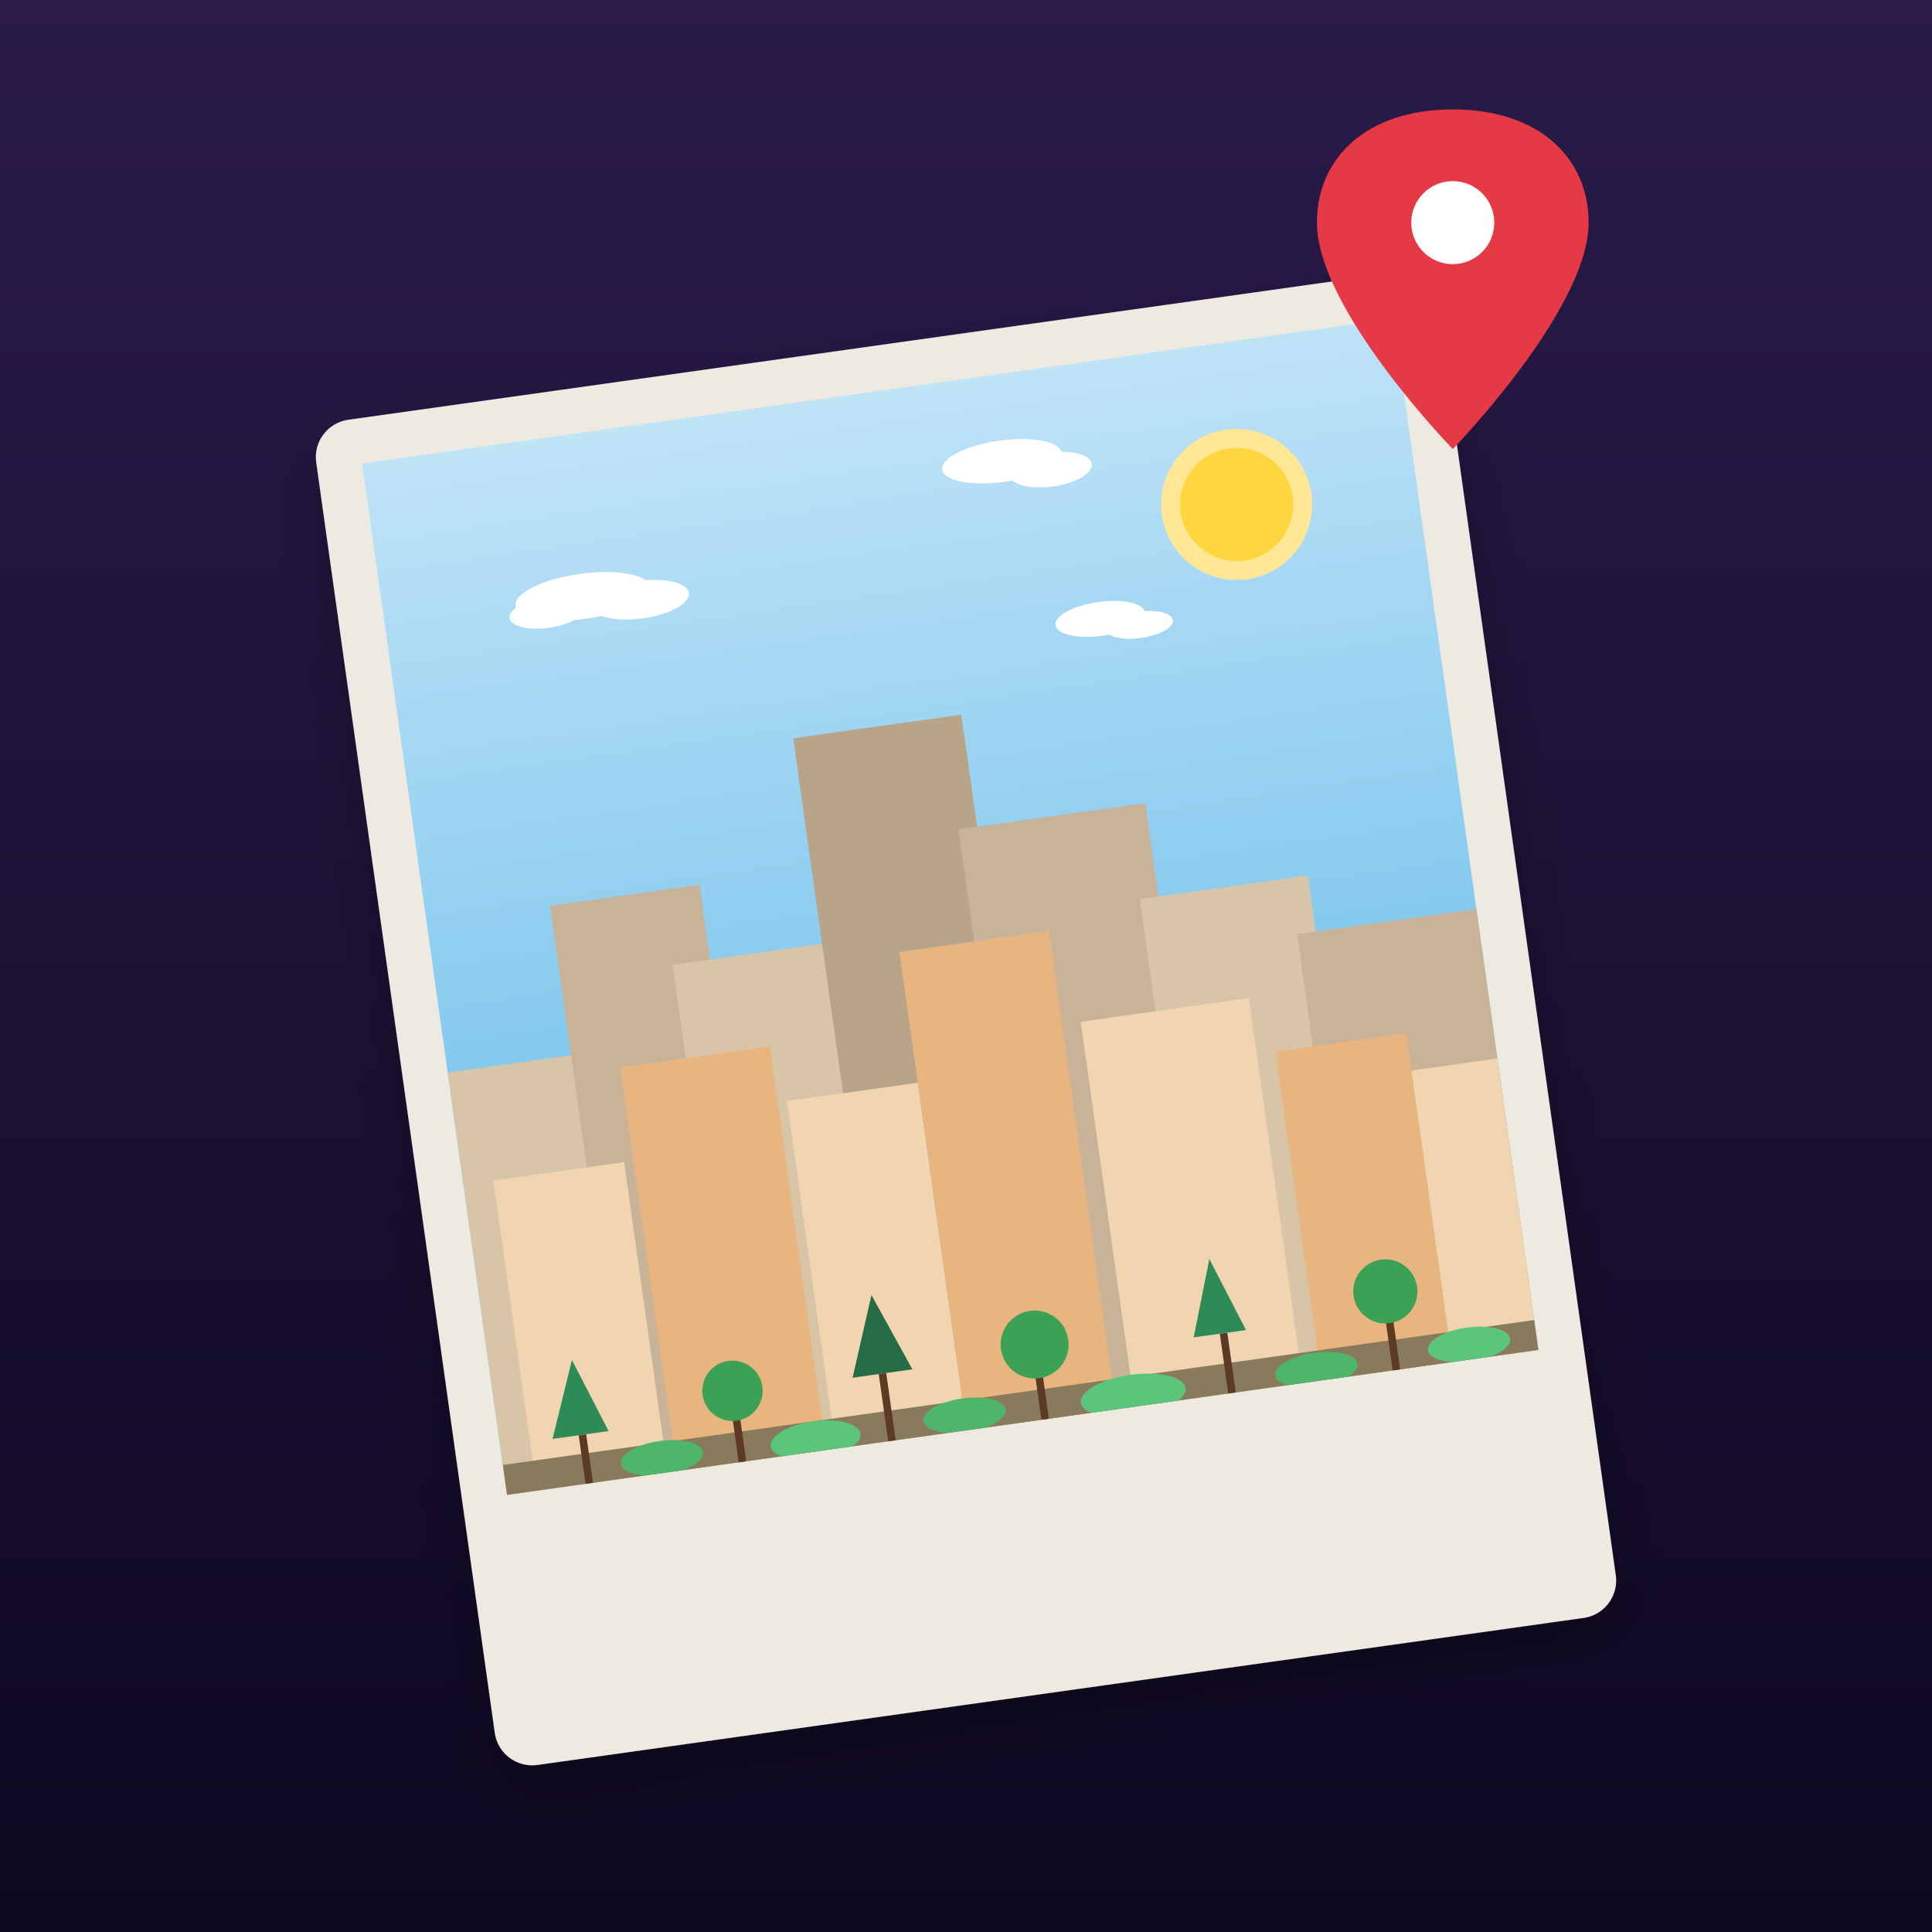
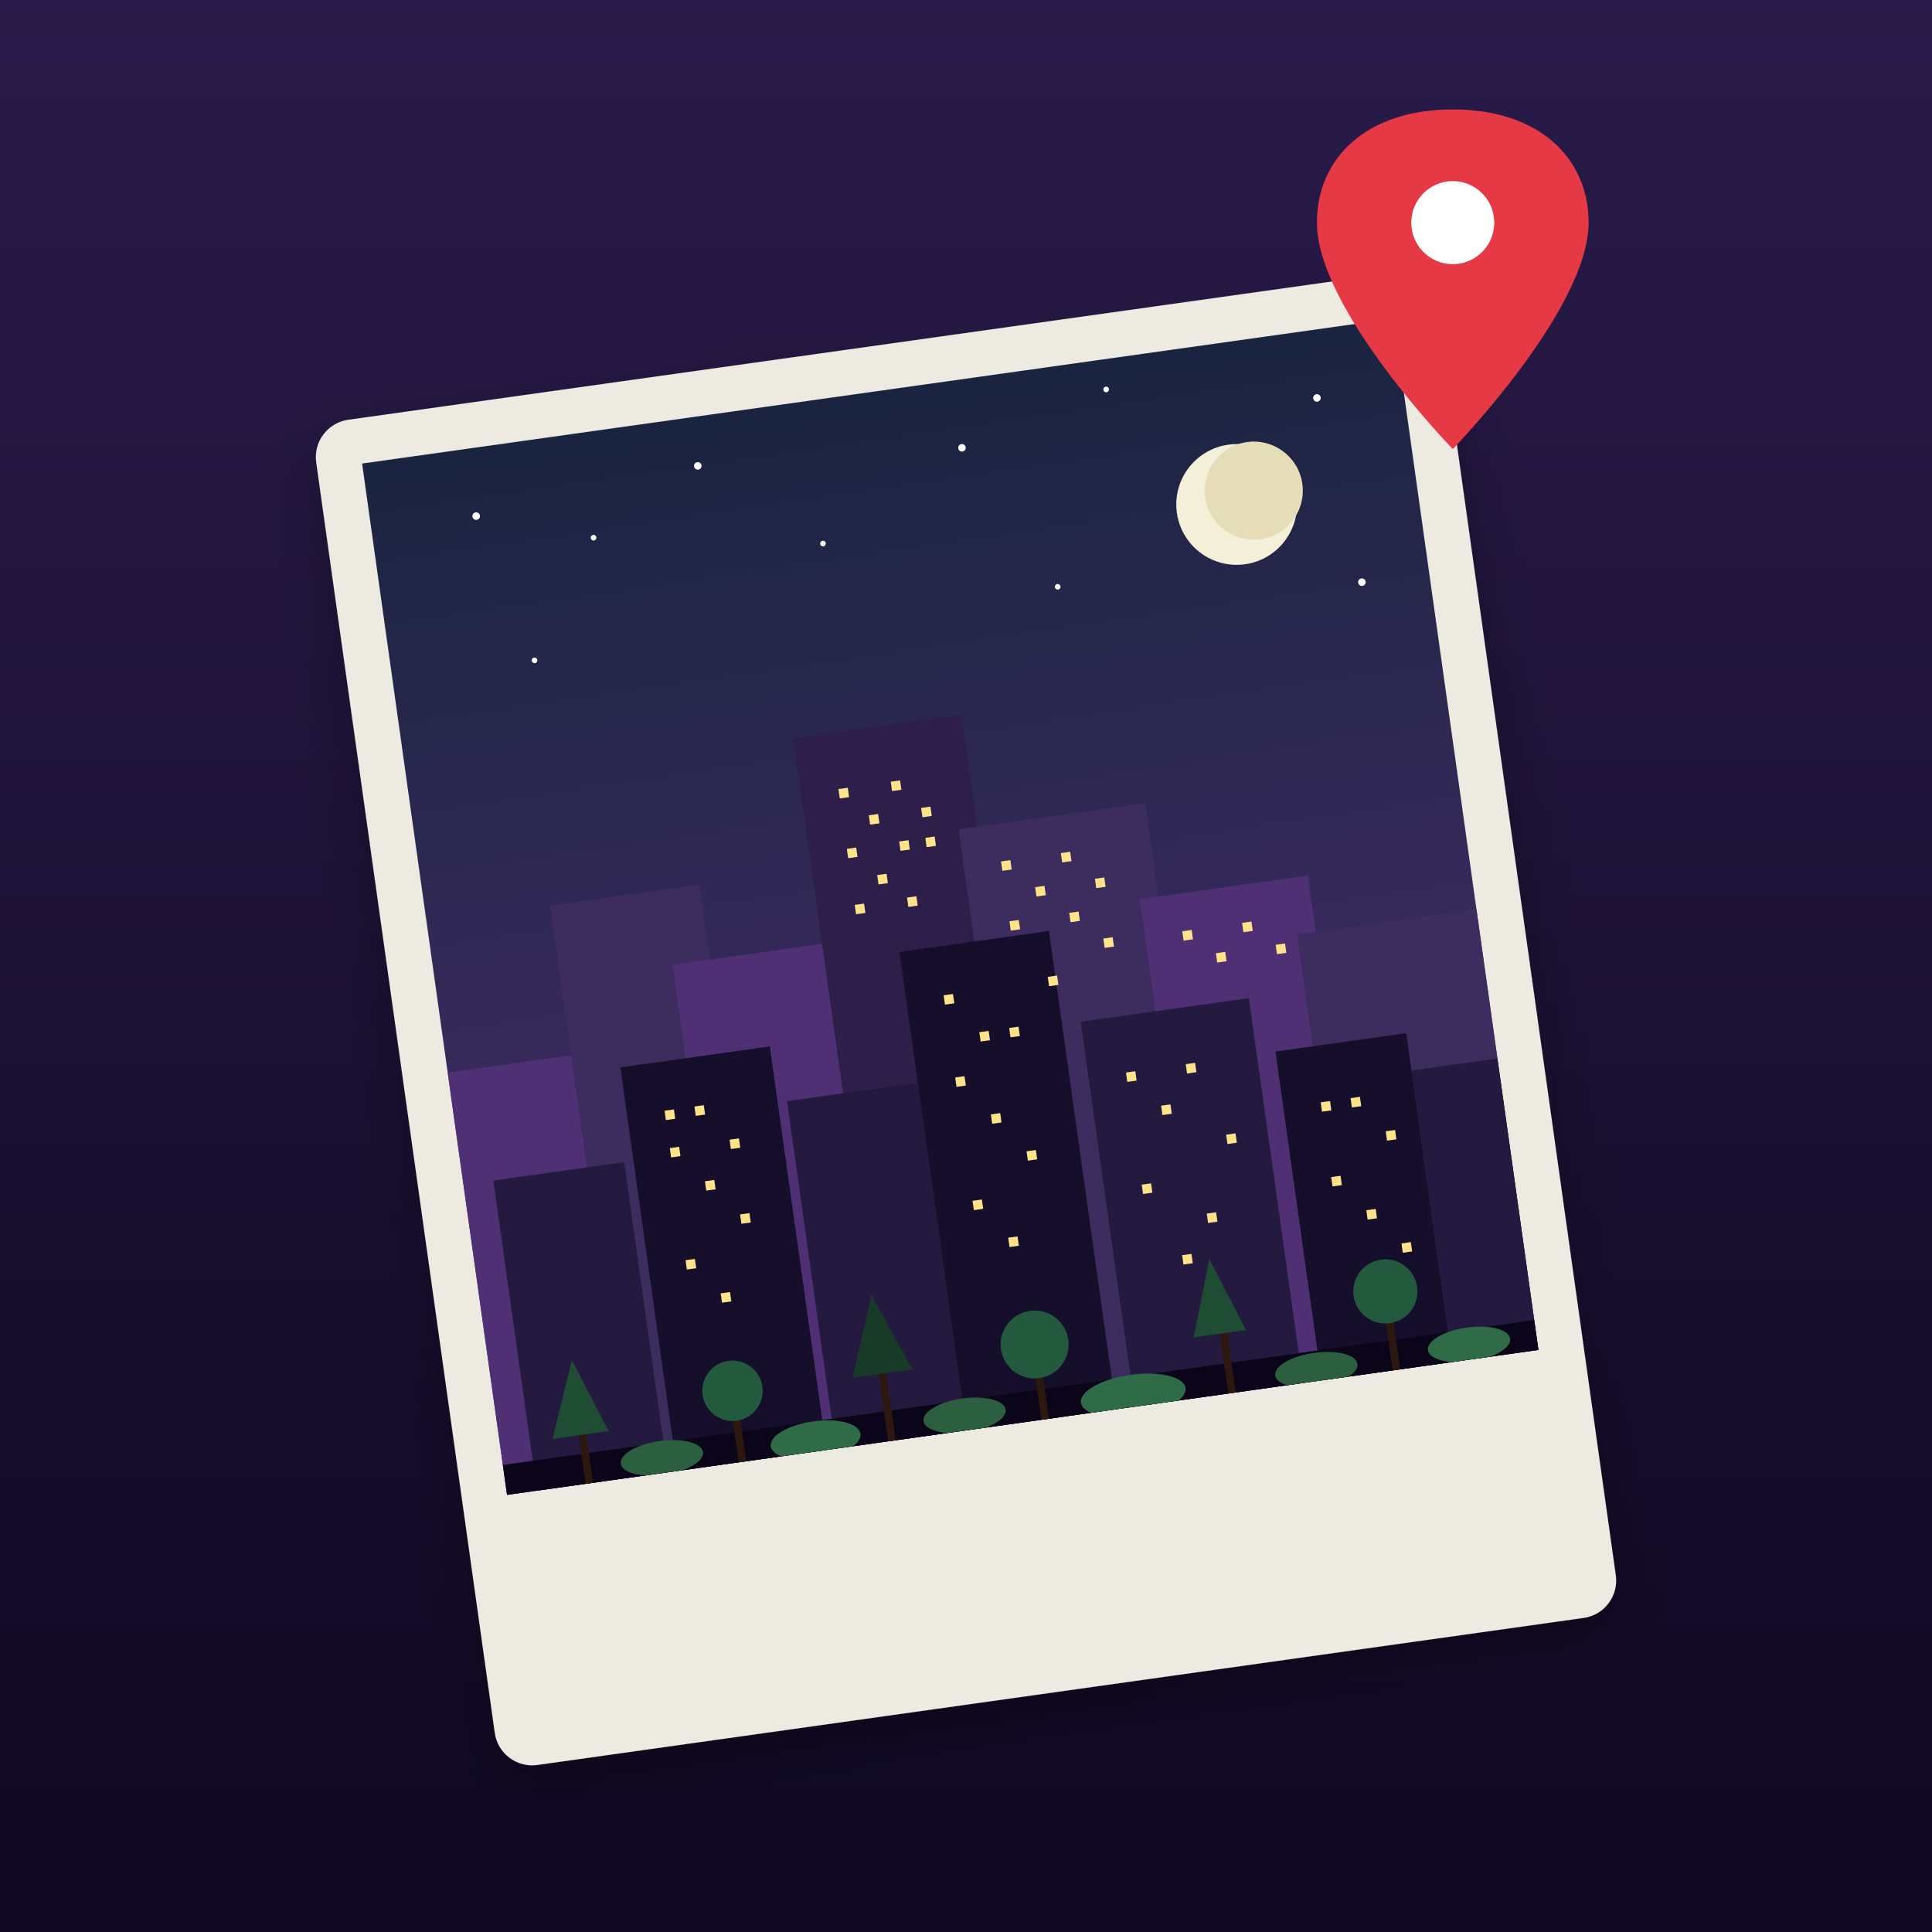
<svg xmlns="http://www.w3.org/2000/svg" viewBox="0 0 1024 1024" width="1024" height="1024">
  <defs>
    <linearGradient id="bg" x1="0" y1="0" x2="0" y2="1">
      <stop offset="0%" stop-color="#2A1B4A" />
      <stop offset="100%" stop-color="#0E0820" />
    </linearGradient>
    <linearGradient id="sky" x1="0" y1="0" x2="0" y2="1">
-       <stop offset="0%" stop-color="#BFE3F7" />
-       <stop offset="100%" stop-color="#5BB7E8" />
+       <stop offset="0%" stop-color="#1A2440" />
+       <stop offset="100%" stop-color="#4B2E6E" />
    </linearGradient>
    <filter id="polaroidShadow" x="-20%" y="-20%" width="140%" height="140%">
      <feGaussianBlur in="SourceAlpha" stdDeviation="14" />
      <feOffset dy="12" />
      <feComponentTransfer>
        <feFuncA type="linear" slope="0.28" />
      </feComponentTransfer>
      <feMerge>
        <feMergeNode />
        <feMergeNode in="SourceGraphic" />
      </feMerge>
    </filter>
    <clipPath id="photoClip">
      <rect x="-276" y="-336" width="552" height="552" />
    </clipPath>
  </defs>
  <rect width="1024" height="1024" fill="url(#bg)" />
  <g transform="translate(512 540) rotate(-8)">
    <rect x="-300" y="-360" width="600" height="720" rx="20" fill="#EDEAE2" filter="url(#polaroidShadow)" />
    <g clip-path="url(#photoClip)">
      <rect x="-276" y="-336" width="552" height="552" fill="url(#sky)" />
-       <circle cx="180" cy="-250" r="40" fill="#FFE796" />
-       <circle cx="180" cy="-250" r="30" fill="#FFD63F" />
+       <circle cx="180" cy="-250" r="32" fill="#F4EFD8" />
+       <circle cx="190" cy="-256" r="26" fill="#E5DDB8" />
      <g fill="#FFFFFF">
-         <ellipse cx="-170" cy="-250" rx="36" ry="12" />
-         <ellipse cx="-140" cy="-244" rx="26" ry="10" />
-         <ellipse cx="-190" cy="-244" rx="20" ry="8" />
-         <ellipse cx="60" cy="-290" rx="32" ry="11" />
-         <ellipse cx="85" cy="-282" rx="22" ry="9" />
-         <ellipse cx="100" cy="-200" rx="24" ry="9" />
-         <ellipse cx="120" cy="-194" rx="18" ry="7" />
+         <circle cx="-220" cy="-300" r="2" />
+         <circle cx="-160" cy="-280" r="1.5" />
+         <circle cx="-100" cy="-310" r="2" />
+         <circle cx="-40" cy="-260" r="1.5" />
+         <circle cx="40" cy="-300" r="2" />
+         <circle cx="120" cy="-320" r="1.5" />
+         <circle cx="230" cy="-300" r="2" />
+         <circle cx="-200" cy="-220" r="1.5" />
+         <circle cx="80" cy="-220" r="1.5" />
+         <circle cx="240" cy="-200" r="2" />
      </g>
-       <rect x="-276" y="-10" width="100" height="226" fill="#D8C5A8" />
-       <rect x="-210" y="-90" width="80" height="306" fill="#C8B398" />
-       <rect x="-150" y="-50" width="110" height="266" fill="#D8C5A8" />
-       <rect x="-70" y="-160" width="90" height="376" fill="#B8A488" />
-       <rect x="10" y="-100" width="100" height="316" fill="#C8B398" />
-       <rect x="100" y="-50" width="90" height="266" fill="#D8C5A8" />
-       <rect x="180" y="-20" width="96" height="236" fill="#C8B398" />
-       <rect x="-260" y="50" width="70" height="166" fill="#F0D5B0" />
-       <rect x="-185" y="0" width="80" height="216" fill="#E8B580" />
-       <rect x="-100" y="30" width="70" height="186" fill="#F0D5B0" />
-       <rect x="-30" y="-40" width="80" height="256" fill="#E8B580" />
-       <rect x="60" y="10" width="90" height="206" fill="#F0D5B0" />
-       <rect x="160" y="40" width="70" height="176" fill="#E8B580" />
-       <rect x="230" y="60" width="46" height="156" fill="#F0D5B0" />
-       <rect x="-276" y="200" width="552" height="16" fill="#8A7A5C" />
+       <rect x="-276" y="-10" width="100" height="226" fill="#4F3074" />
+       <rect x="-210" y="-90" width="80" height="306" fill="#3D2C5E" />
+       <rect x="-150" y="-50" width="110" height="266" fill="#4F3074" />
+       <rect x="-70" y="-160" width="90" height="376" fill="#2D1F4A" />
+       <rect x="10" y="-100" width="100" height="316" fill="#3D2C5E" />
+       <rect x="100" y="-50" width="90" height="266" fill="#4F3074" />
+       <rect x="180" y="-20" width="96" height="236" fill="#3D2C5E" />
+       <rect x="-260" y="50" width="70" height="166" fill="#241A40" />
+       <rect x="-185" y="0" width="80" height="216" fill="#160F2C" />
+       <rect x="-100" y="30" width="70" height="186" fill="#241A40" />
+       <rect x="-30" y="-40" width="80" height="256" fill="#160F2C" />
+       <rect x="60" y="10" width="90" height="206" fill="#241A40" />
+       <rect x="160" y="40" width="70" height="176" fill="#160F2C" />
+       <rect x="230" y="60" width="46" height="156" fill="#241A40" />
+       <g fill="#FFE38A">
+         <rect x="-50" y="-130" width="5" height="5" />
+         <rect x="-22" y="-130" width="5" height="5" />
+         <rect x="-36" y="-114" width="5" height="5" />
+         <rect x="-8" y="-114" width="5" height="5" />
+         <rect x="-50" y="-98" width="5" height="5" />
+         <rect x="-22" y="-98" width="5" height="5" />
+         <rect x="-8" y="-98" width="5" height="5" />
+         <rect x="-36" y="-82" width="5" height="5" />
+         <rect x="-50" y="-68" width="5" height="5" />
+         <rect x="-22" y="-68" width="5" height="5" />
+         <rect x="30" y="-80" width="5" height="5" />
+         <rect x="62" y="-80" width="5" height="5" />
+         <rect x="46" y="-64" width="5" height="5" />
+         <rect x="78" y="-64" width="5" height="5" />
+         <rect x="30" y="-48" width="5" height="5" />
+         <rect x="62" y="-48" width="5" height="5" />
+         <rect x="78" y="-32" width="5" height="5" />
+         <rect x="46" y="-16" width="5" height="5" />
+         <rect x="120" y="-30" width="5" height="5" />
+         <rect x="152" y="-30" width="5" height="5" />
+         <rect x="136" y="-16" width="5" height="5" />
+         <rect x="168" y="-16" width="5" height="5" />
+         <rect x="-165" y="26" width="5" height="5" />
+         <rect x="-149" y="26" width="5" height="5" />
+         <rect x="-133" y="46" width="5" height="5" />
+         <rect x="-165" y="46" width="5" height="5" />
+         <rect x="-149" y="66" width="5" height="5" />
+         <rect x="-133" y="86" width="5" height="5" />
+         <rect x="-165" y="106" width="5" height="5" />
+         <rect x="-149" y="126" width="5" height="5" />
+         <rect x="-10" y="-14" width="5" height="5" />
+         <rect x="6" y="8" width="5" height="5" />
+         <rect x="22" y="8" width="5" height="5" />
+         <rect x="-10" y="30" width="5" height="5" />
+         <rect x="6" y="52" width="5" height="5" />
+         <rect x="22" y="74" width="5" height="5" />
+         <rect x="-10" y="96" width="5" height="5" />
+         <rect x="6" y="118" width="5" height="5" />
+         <rect x="80" y="40" width="5" height="5" />
+         <rect x="112" y="40" width="5" height="5" />
+         <rect x="96" y="60" width="5" height="5" />
+         <rect x="128" y="80" width="5" height="5" />
+         <rect x="80" y="100" width="5" height="5" />
+         <rect x="112" y="120" width="5" height="5" />
+         <rect x="96" y="140" width="5" height="5" />
+         <rect x="180" y="70" width="5" height="5" />
+         <rect x="196" y="70" width="5" height="5" />
+         <rect x="212" y="90" width="5" height="5" />
+         <rect x="180" y="110" width="5" height="5" />
+         <rect x="196" y="130" width="5" height="5" />
+         <rect x="212" y="150" width="5" height="5" />
+       </g>
+       <rect x="-276" y="200" width="552" height="16" fill="#0A0518" />
      <g>
-         <rect x="-234" y="190" width="4" height="26" fill="#5C3A24" />
-         <polygon points="-248,190 -218,190 -232,150" fill="#2E8B57" />
-         <ellipse cx="-192" cy="208" rx="22" ry="9" fill="#4DB66B" />
-         <rect x="-152" y="188" width="4" height="28" fill="#5C3A24" />
-         <circle cx="-150" cy="178" r="16" fill="#3CA055" />
-         <ellipse cx="-110" cy="210" rx="24" ry="10" fill="#5BC57B" />
-         <rect x="-72" y="180" width="4" height="36" fill="#5C3A24" />
-         <polygon points="-86,180 -54,180 -70,138" fill="#256B45" />
-         <ellipse cx="-30" cy="208" rx="22" ry="9" fill="#4DB66B" />
-         <rect x="10" y="186" width="4" height="30" fill="#5C3A24" />
-         <circle cx="12" cy="176" r="18" fill="#3CA055" />
-         <ellipse cx="60" cy="210" rx="28" ry="11" fill="#5BC57B" />
-         <rect x="110" y="184" width="4" height="32" fill="#5C3A24" />
-         <polygon points="124,184 96,184 110,144" fill="#2E8B57" />
-         <ellipse cx="158" cy="210" rx="22" ry="9" fill="#4DB66B" />
-         <rect x="198" y="186" width="4" height="30" fill="#5C3A24" />
-         <circle cx="200" cy="174" r="17" fill="#3CA055" />
-         <ellipse cx="240" cy="208" rx="22" ry="9" fill="#5BC57B" />
+         <rect x="-234" y="190" width="4" height="26" fill="#2D1810" />
+         <polygon points="-248,190 -218,190 -232,150" fill="#1F4D33" />
+         <ellipse cx="-192" cy="208" rx="22" ry="9" fill="#2C5F3F" />
+         <rect x="-152" y="188" width="4" height="28" fill="#2D1810" />
+         <circle cx="-150" cy="178" r="16" fill="#235A3E" />
+         <ellipse cx="-110" cy="210" rx="24" ry="10" fill="#306B48" />
+         <rect x="-72" y="180" width="4" height="36" fill="#2D1810" />
+         <polygon points="-86,180 -54,180 -70,138" fill="#173B27" />
+         <ellipse cx="-30" cy="208" rx="22" ry="9" fill="#2C5F3F" />
+         <rect x="10" y="186" width="4" height="30" fill="#2D1810" />
+         <circle cx="12" cy="176" r="18" fill="#235A3E" />
+         <ellipse cx="60" cy="210" rx="28" ry="11" fill="#306B48" />
+         <rect x="110" y="184" width="4" height="32" fill="#2D1810" />
+         <polygon points="124,184 96,184 110,144" fill="#1F4D33" />
+         <ellipse cx="158" cy="210" rx="22" ry="9" fill="#2C5F3F" />
+         <rect x="198" y="186" width="4" height="30" fill="#2D1810" />
+         <circle cx="200" cy="174" r="17" fill="#235A3E" />
+         <ellipse cx="240" cy="208" rx="22" ry="9" fill="#306B48" />
      </g>
    </g>
  </g>
  <g transform="translate(770 130)">
    <path d="M0,-72 C46,-72 72,-46 72,-12 C72,34 0,108 0,108 C0,108 -72,34 -72,-12 C-72,-46 -46,-72 0,-72 Z" fill="#E63946" />
    <circle cx="0" cy="-12" r="22" fill="#FFFFFF" />
  </g>
</svg>
